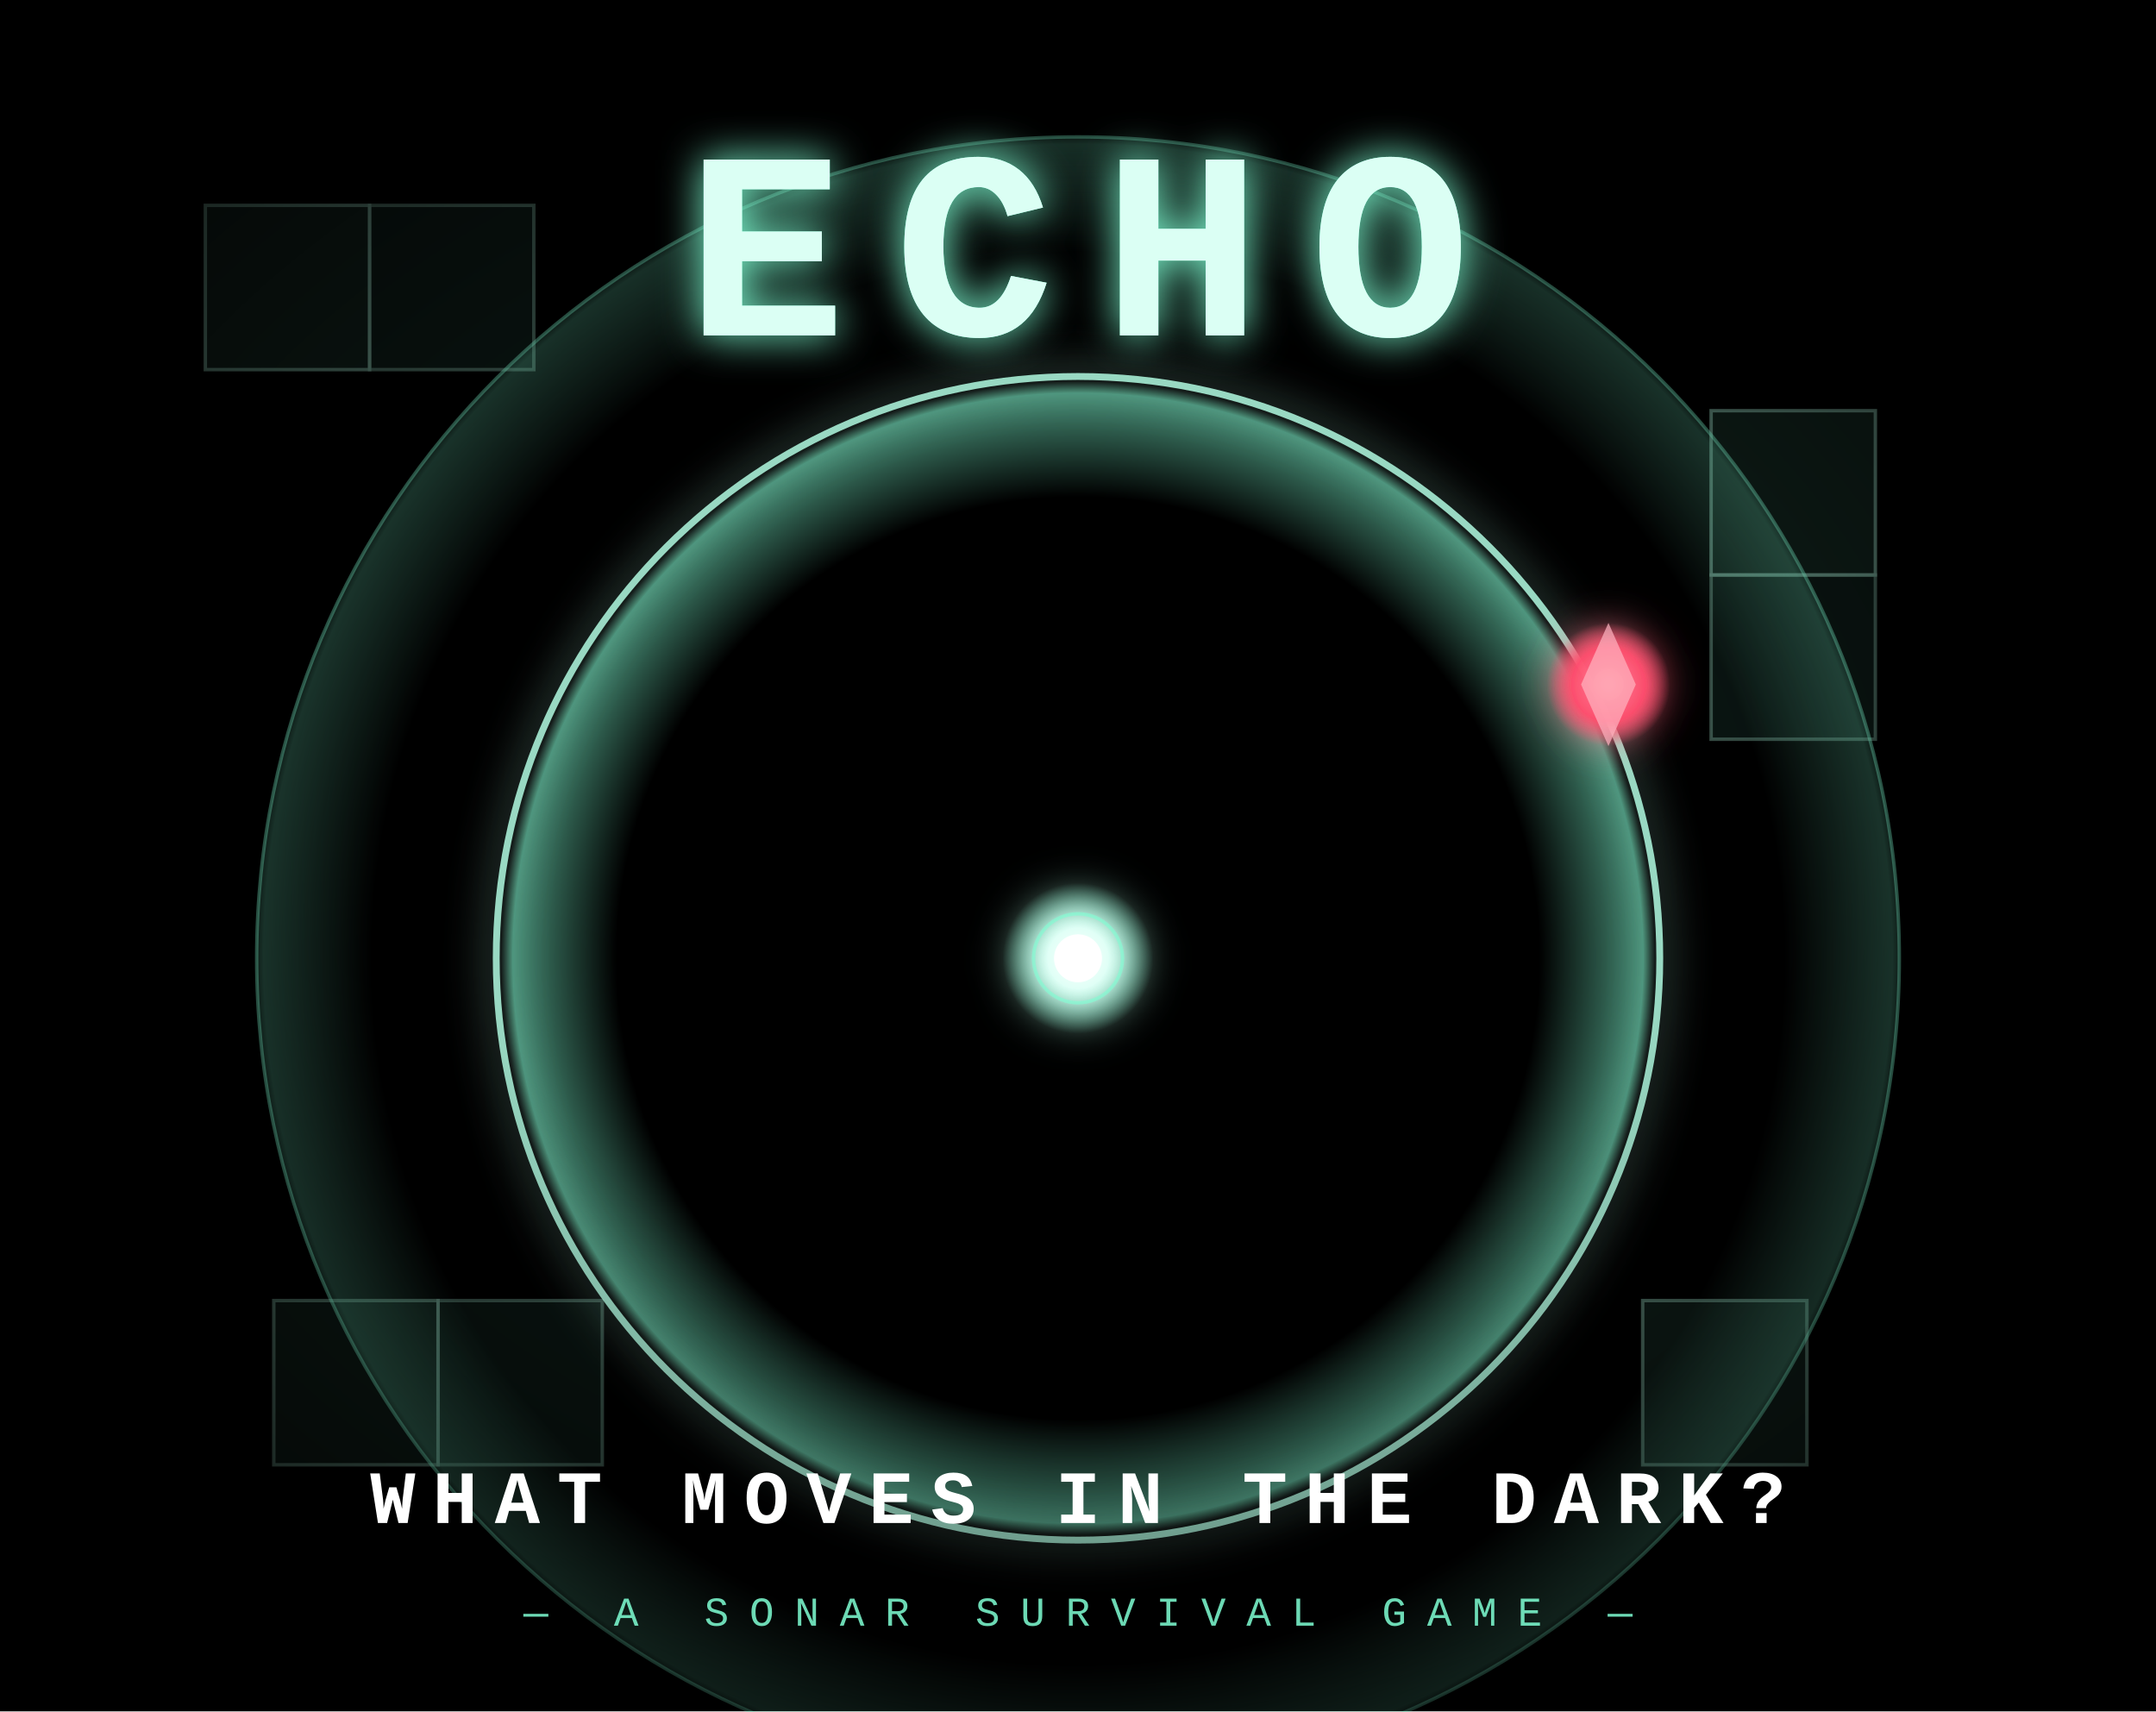
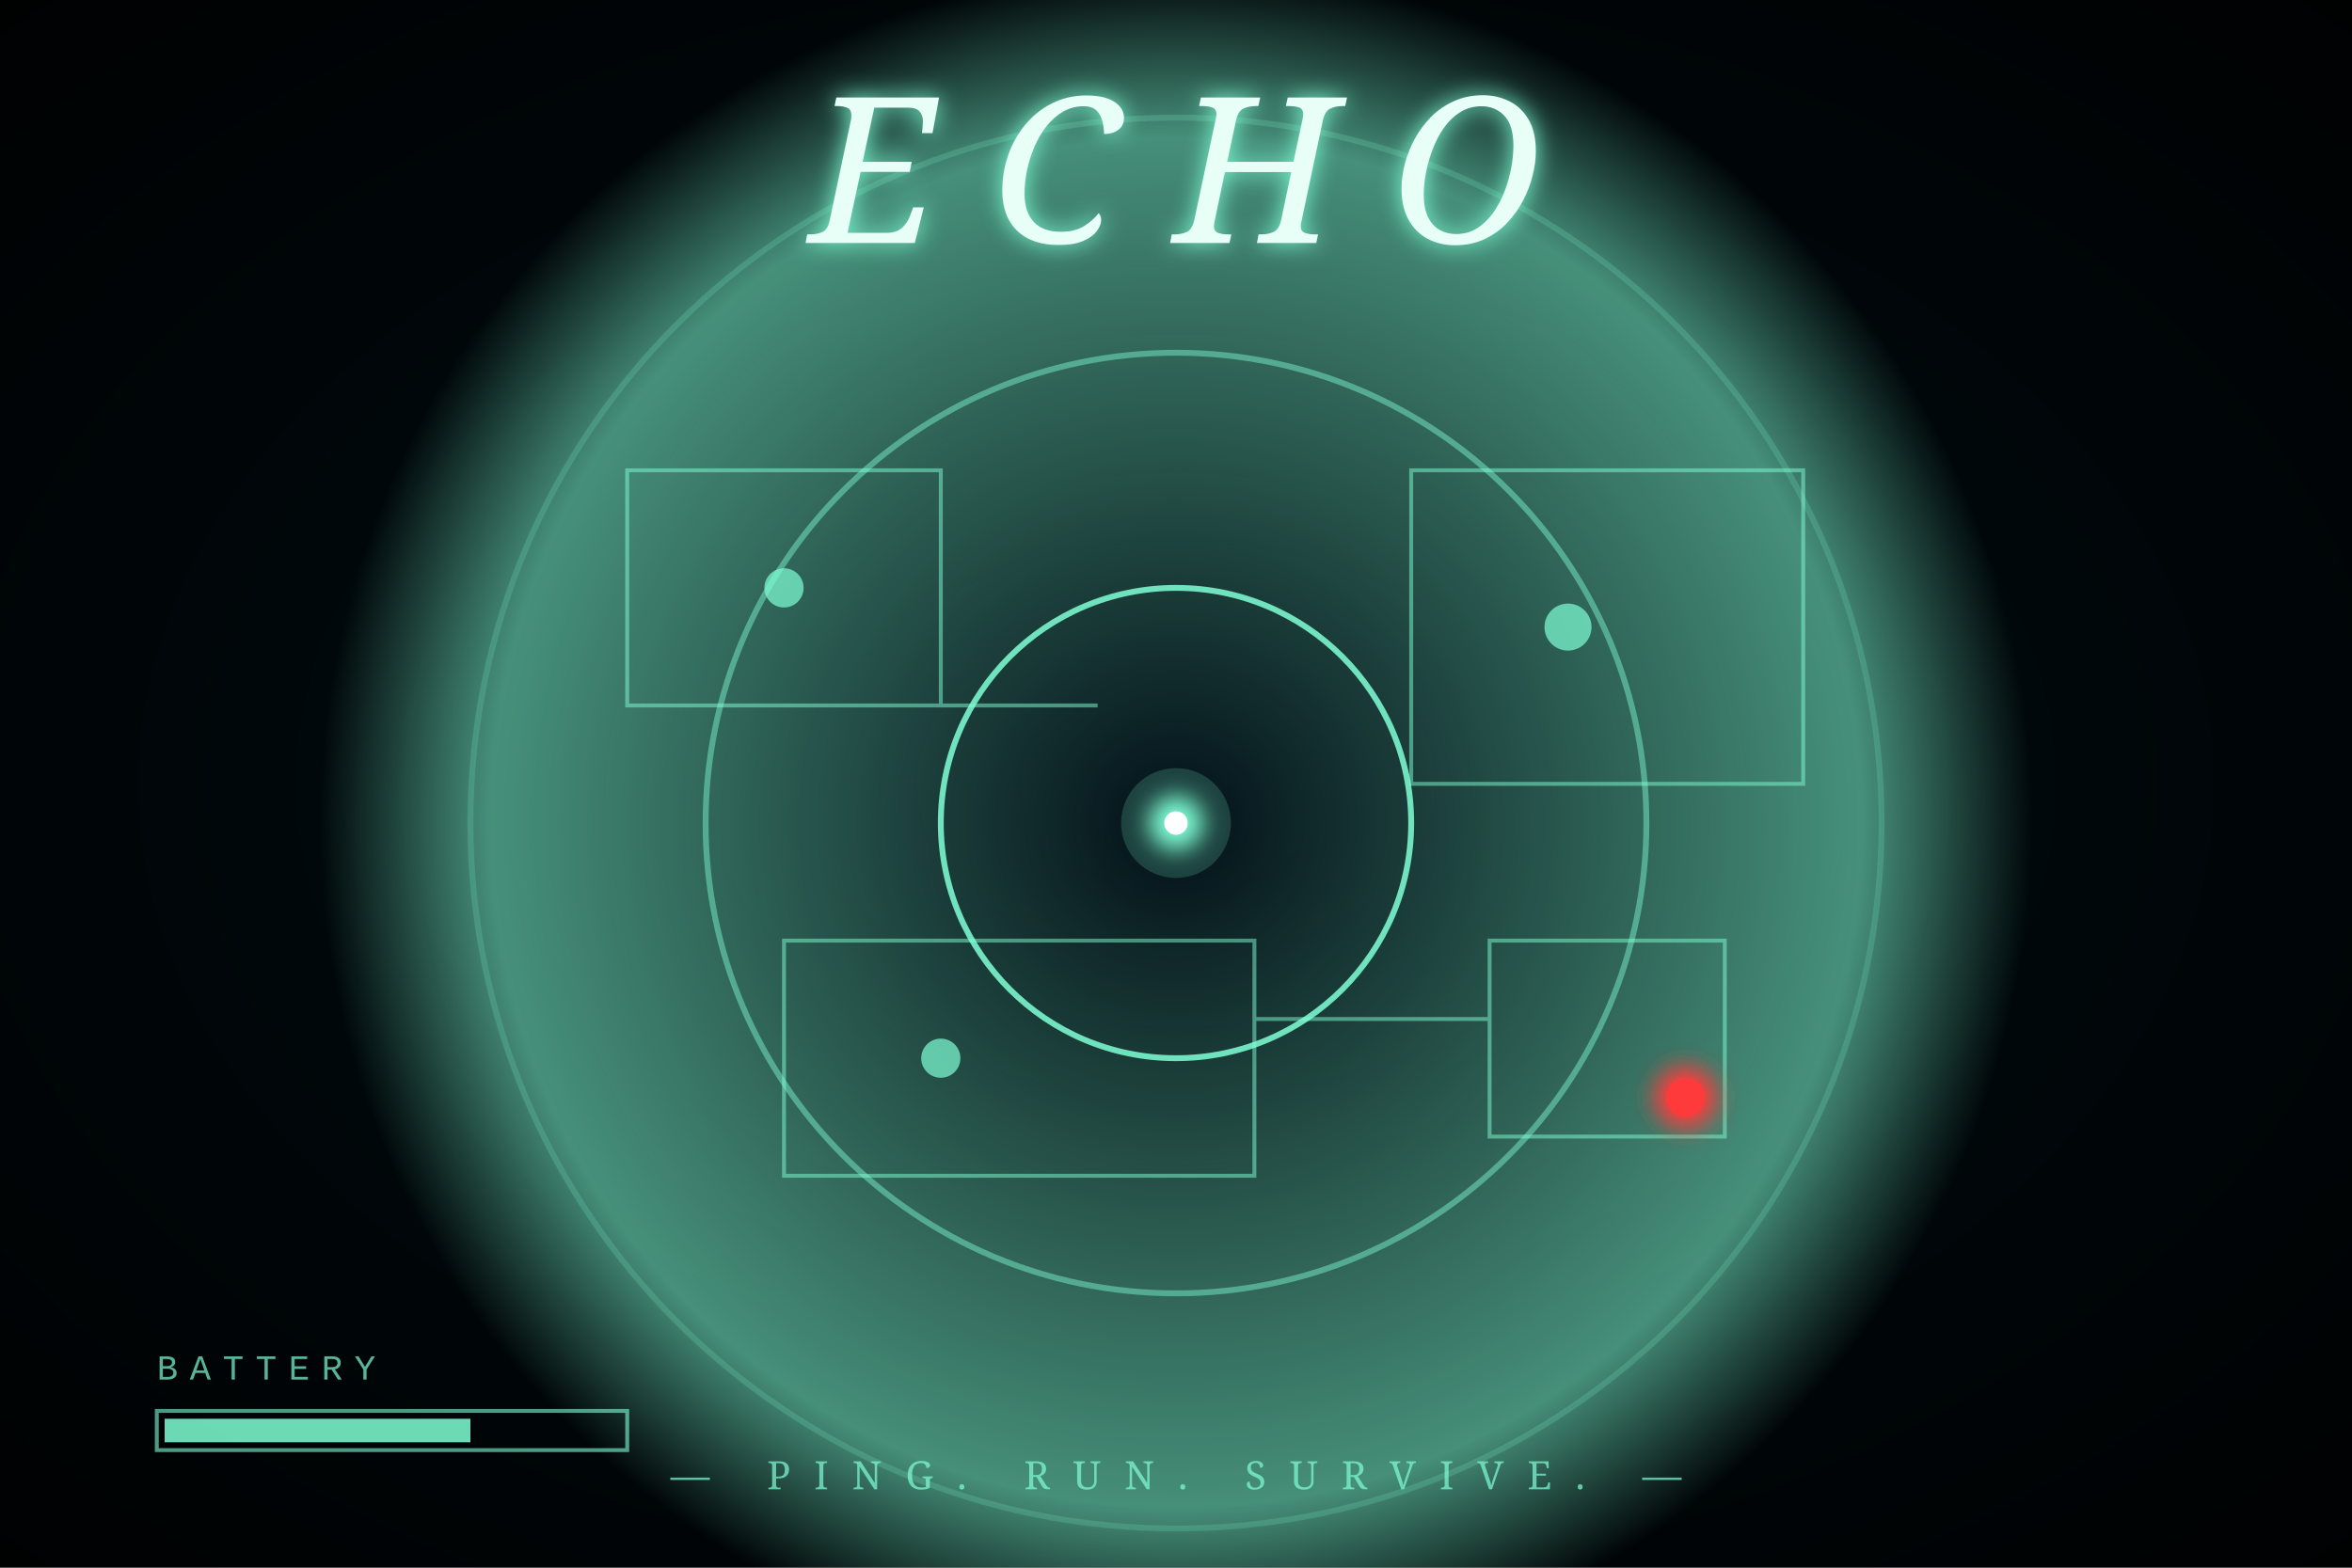
- <svg xmlns="http://www.w3.org/2000/svg" viewBox="0 0 630 500" width="630" height="500">
+ <svg xmlns="http://www.w3.org/2000/svg" viewBox="0 0 600 400" preserveAspectRatio="xMidYMid slice">
  <defs>
-     <radialGradient id="vignette" cx="50%" cy="50%" r="70%">
-       <stop offset="40%" stop-color="#000" stop-opacity="0" />
-       <stop offset="100%" stop-color="#000" stop-opacity="0.95" />
+     <radialGradient id="dark" cx="50%" cy="50%" r="80%">
+       <stop offset="0%" stop-color="#021018" />
+       <stop offset="60%" stop-color="#000507" />
+       <stop offset="100%" stop-color="#000" />
    </radialGradient>
    <radialGradient id="ping" cx="50%" cy="50%" r="50%">
-       <stop offset="80%" stop-color="#7fffd4" stop-opacity="0" />
-       <stop offset="98%" stop-color="#7fffd4" stop-opacity="0.55" />
+       <stop offset="0%" stop-color="#7fffd4" stop-opacity="0" />
+       <stop offset="80%" stop-color="#7fffd4" stop-opacity="0.55" />
      <stop offset="100%" stop-color="#7fffd4" stop-opacity="0" />
    </radialGradient>
-     <radialGradient id="ping2" cx="50%" cy="50%" r="50%">
-       <stop offset="85%" stop-color="#7fffd4" stop-opacity="0" />
-       <stop offset="98%" stop-color="#7fffd4" stop-opacity="0.25" />
-       <stop offset="100%" stop-color="#7fffd4" stop-opacity="0" />
-     </radialGradient>
-     <radialGradient id="player" cx="50%" cy="50%" r="50%">
-       <stop offset="0%" stop-color="#ffffff" />
-       <stop offset="40%" stop-color="#e0fff6" />
-       <stop offset="100%" stop-color="#7fffd4" stop-opacity="0" />
-     </radialGradient>
-     <radialGradient id="enemy" cx="50%" cy="50%" r="50%">
-       <stop offset="0%" stop-color="#ff8094" />
-       <stop offset="60%" stop-color="#ff4d6d" />
-       <stop offset="100%" stop-color="#ff4d6d" stop-opacity="0" />
-     </radialGradient>
    <filter id="glow" x="-50%" y="-50%" width="200%" height="200%">
-       <feGaussianBlur stdDeviation="6" result="b" />
-       <feMerge>
-         <feMergeNode in="b" />
-         <feMergeNode in="SourceGraphic" />
-       </feMerge>
-     </filter>
-     <filter id="bigglow" x="-50%" y="-50%" width="200%" height="200%">
-       <feGaussianBlur stdDeviation="12" />
+       <feGaussianBlur stdDeviation="3" />
    </filter>
  </defs>
-   <rect width="630" height="500" fill="#000" />
-   <g opacity="0.55">
-     <rect x="60" y="60" width="48" height="48" fill="#7fffd4" opacity="0.18" />
-     <rect x="60" y="60" width="48" height="48" fill="none" stroke="#b4ffe5" stroke-width="1" opacity="0.7" />
-     <rect x="108" y="60" width="48" height="48" fill="#7fffd4" opacity="0.15" />
-     <rect x="108" y="60" width="48" height="48" fill="none" stroke="#b4ffe5" stroke-width="1" opacity="0.55" />
-     <rect x="500" y="120" width="48" height="48" fill="#7fffd4" opacity="0.2" />
-     <rect x="500" y="120" width="48" height="48" fill="none" stroke="#b4ffe5" stroke-width="1" opacity="0.75" />
-     <rect x="500" y="168" width="48" height="48" fill="#7fffd4" opacity="0.15" />
-     <rect x="500" y="168" width="48" height="48" fill="none" stroke="#b4ffe5" stroke-width="1" opacity="0.55" />
-     <rect x="80" y="380" width="48" height="48" fill="#7fffd4" opacity="0.16" />
-     <rect x="80" y="380" width="48" height="48" fill="none" stroke="#b4ffe5" stroke-width="1" opacity="0.6" />
-     <rect x="128" y="380" width="48" height="48" fill="#7fffd4" opacity="0.14" />
-     <rect x="128" y="380" width="48" height="48" fill="none" stroke="#b4ffe5" stroke-width="1" opacity="0.5" />
-     <rect x="480" y="380" width="48" height="48" fill="#7fffd4" opacity="0.18" />
-     <rect x="480" y="380" width="48" height="48" fill="none" stroke="#b4ffe5" stroke-width="1" opacity="0.65" />
+   <rect width="600" height="400" fill="url(#dark)" />
+   <g fill="none" stroke="#7fffd4" stroke-width="1.5">
+     <circle cx="300" cy="210" r="60" opacity="0.85" />
+     <circle cx="300" cy="210" r="120" opacity="0.45" />
+     <circle cx="300" cy="210" r="180" opacity="0.18" />
  </g>
-   <circle cx="315" cy="280" r="240" fill="url(#ping2)" />
-   <circle cx="315" cy="280" r="240" fill="none" stroke="#7fffd4" stroke-width="1" opacity="0.4" />
-   <circle cx="315" cy="280" r="170" fill="url(#ping)" />
-   <circle cx="315" cy="280" r="170" fill="none" stroke="#b4ffe5" stroke-width="2" opacity="0.85" filter="url(#glow)" />
-   <g filter="url(#glow)">
-     <circle cx="470" cy="200" r="18" fill="url(#enemy)" opacity="0.95" />
-     <polygon points="470,182 478,200 470,218 462,200" fill="#ffb4c0" opacity="0.7" />
+   <circle cx="300" cy="210" r="220" fill="url(#ping)" />
+   <g stroke="#7fffd4" stroke-width="1" fill="none" opacity="0.5">
+     <rect x="160" y="120" width="80" height="60" />
+     <rect x="360" y="120" width="100" height="80" />
+     <rect x="200" y="240" width="120" height="60" />
+     <rect x="380" y="240" width="60" height="50" />
+     <line x1="240" y1="180" x2="280" y2="180" />
+     <line x1="320" y1="260" x2="380" y2="260" />
  </g>
-   <circle cx="315" cy="280" r="22" fill="url(#player)" filter="url(#glow)" />
-   <circle cx="315" cy="280" r="7" fill="#ffffff" />
-   <circle cx="315" cy="280" r="13" fill="none" stroke="#7fffd4" stroke-width="1" opacity="0.6" />
-   <rect width="630" height="500" fill="url(#vignette)" />
-   <g filter="url(#glow)">
-     <text x="315" y="98" font-family="'Courier New', monospace" font-size="78" font-weight="900" letter-spacing="14" text-anchor="middle" fill="#7fffd4">ECHO</text>
+   <g fill="#7fffd4" opacity="0.7">
+     <circle cx="200" cy="150" r="5" />
+     <circle cx="400" cy="160" r="6" />
+     <circle cx="240" cy="270" r="5" />
  </g>
-   <text x="315" y="98" font-family="'Courier New', monospace" font-size="78" font-weight="900" letter-spacing="14" text-anchor="middle" fill="#e0fff6" opacity="0.95">ECHO</text>
-   <text x="315" y="445" font-family="'Courier New', monospace" font-size="22" font-weight="bold" letter-spacing="5" text-anchor="middle" fill="#ffffff">WHAT MOVES IN THE DARK?</text>
-   <text x="315" y="475" font-family="'Courier New', monospace" font-size="12" letter-spacing="6" text-anchor="middle" fill="#7fffd4" opacity="0.85">— A SONAR SURVIVAL GAME —</text>
+   <g>
+     <circle cx="430" cy="280" r="8" fill="#ff3a3a" filter="url(#glow)" />
+     <circle cx="430" cy="280" r="5" fill="#ff3a3a" />
+   </g>
+   <circle cx="300" cy="210" r="14" fill="#7fffd4" opacity="0.18" />
+   <circle cx="300" cy="210" r="7" fill="#7fffd4" filter="url(#glow)" />
+   <circle cx="300" cy="210" r="3" fill="#fff" />
+   <g>
+     <rect x="40" y="360" width="120" height="10" fill="none" stroke="#7fffd4" stroke-width="1" opacity="0.6" />
+     <rect x="42" y="362" width="78" height="6" fill="#7fffd4" opacity="0.85" />
+     <text x="40" y="352" font-family="Courier New, monospace" font-size="9" fill="#7fffd4" letter-spacing="3" opacity="0.7">BATTERY</text>
+   </g>
+   <g font-family="Georgia, serif" text-anchor="middle">
+     <text x="300" y="62" font-size="52" font-style="italic" letter-spacing="14" fill="#7fffd4" filter="url(#glow)">ECHO</text>
+     <text x="300" y="62" font-size="52" font-style="italic" letter-spacing="14" fill="#e8fff8">ECHO</text>
+     <text x="300" y="380" font-size="10" letter-spacing="6" fill="#7fffd4" opacity="0.7">— PING. RUN. SURVIVE. —</text>
+   </g>
</svg>
